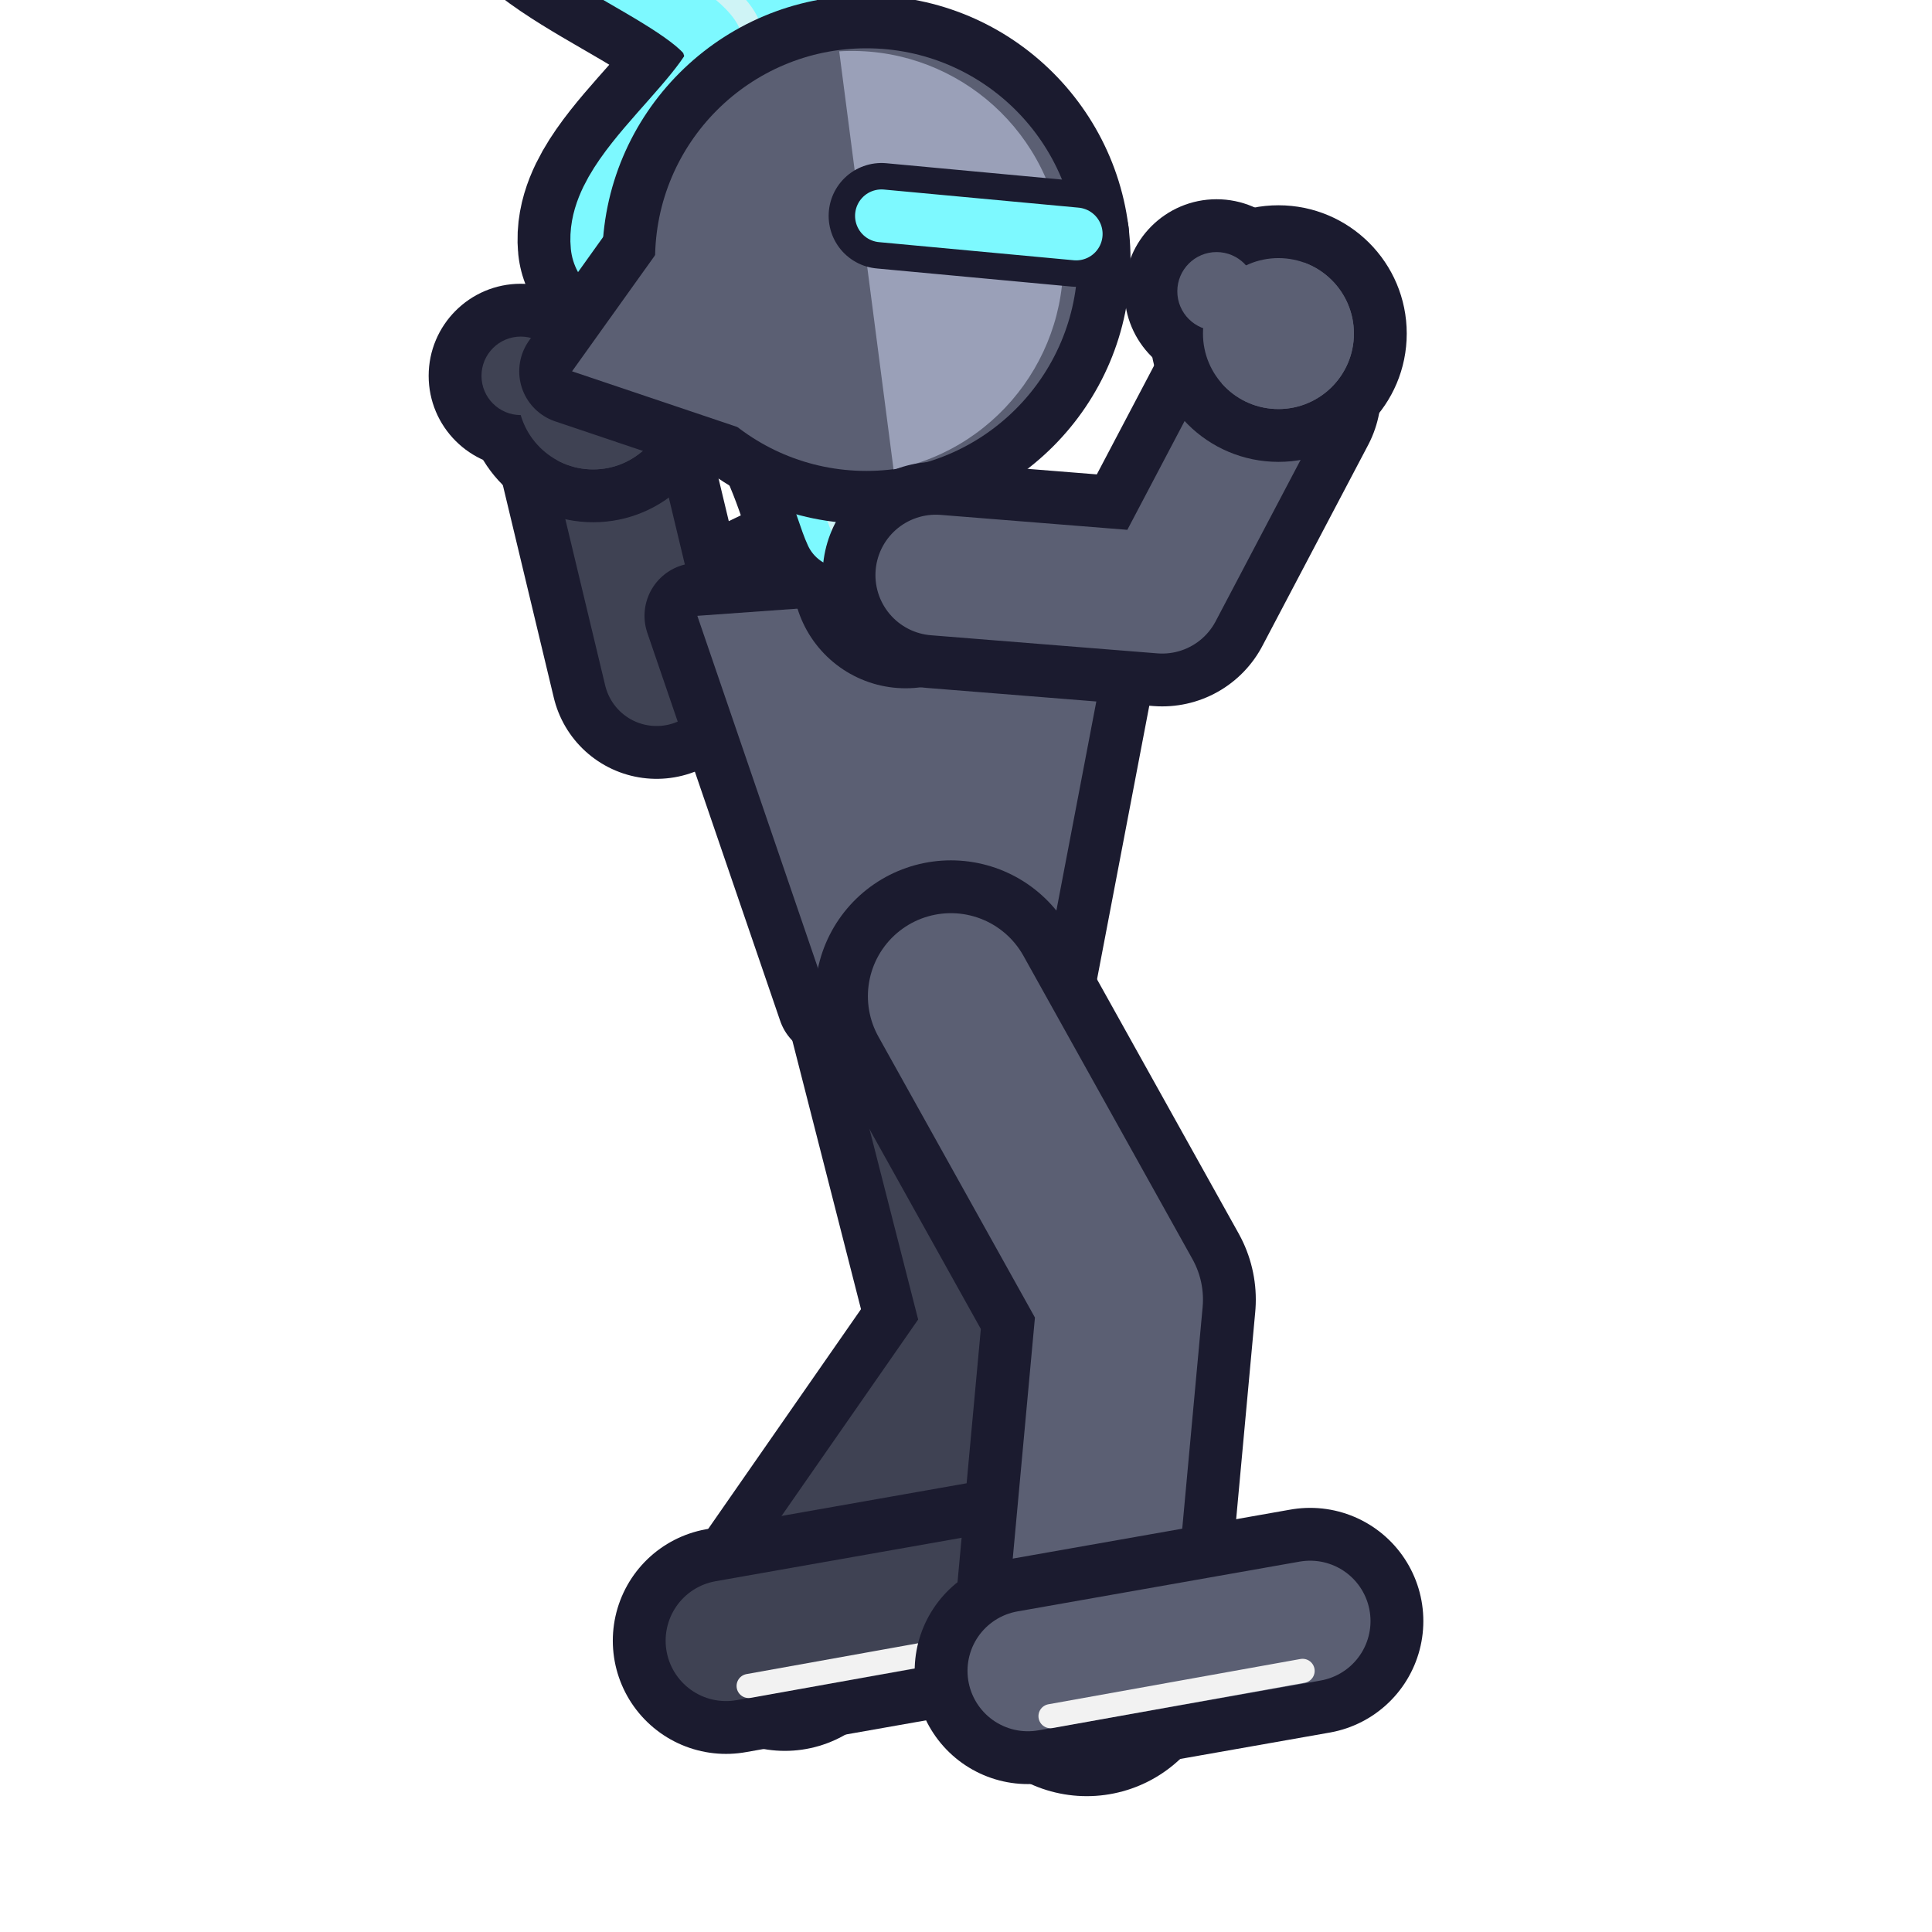
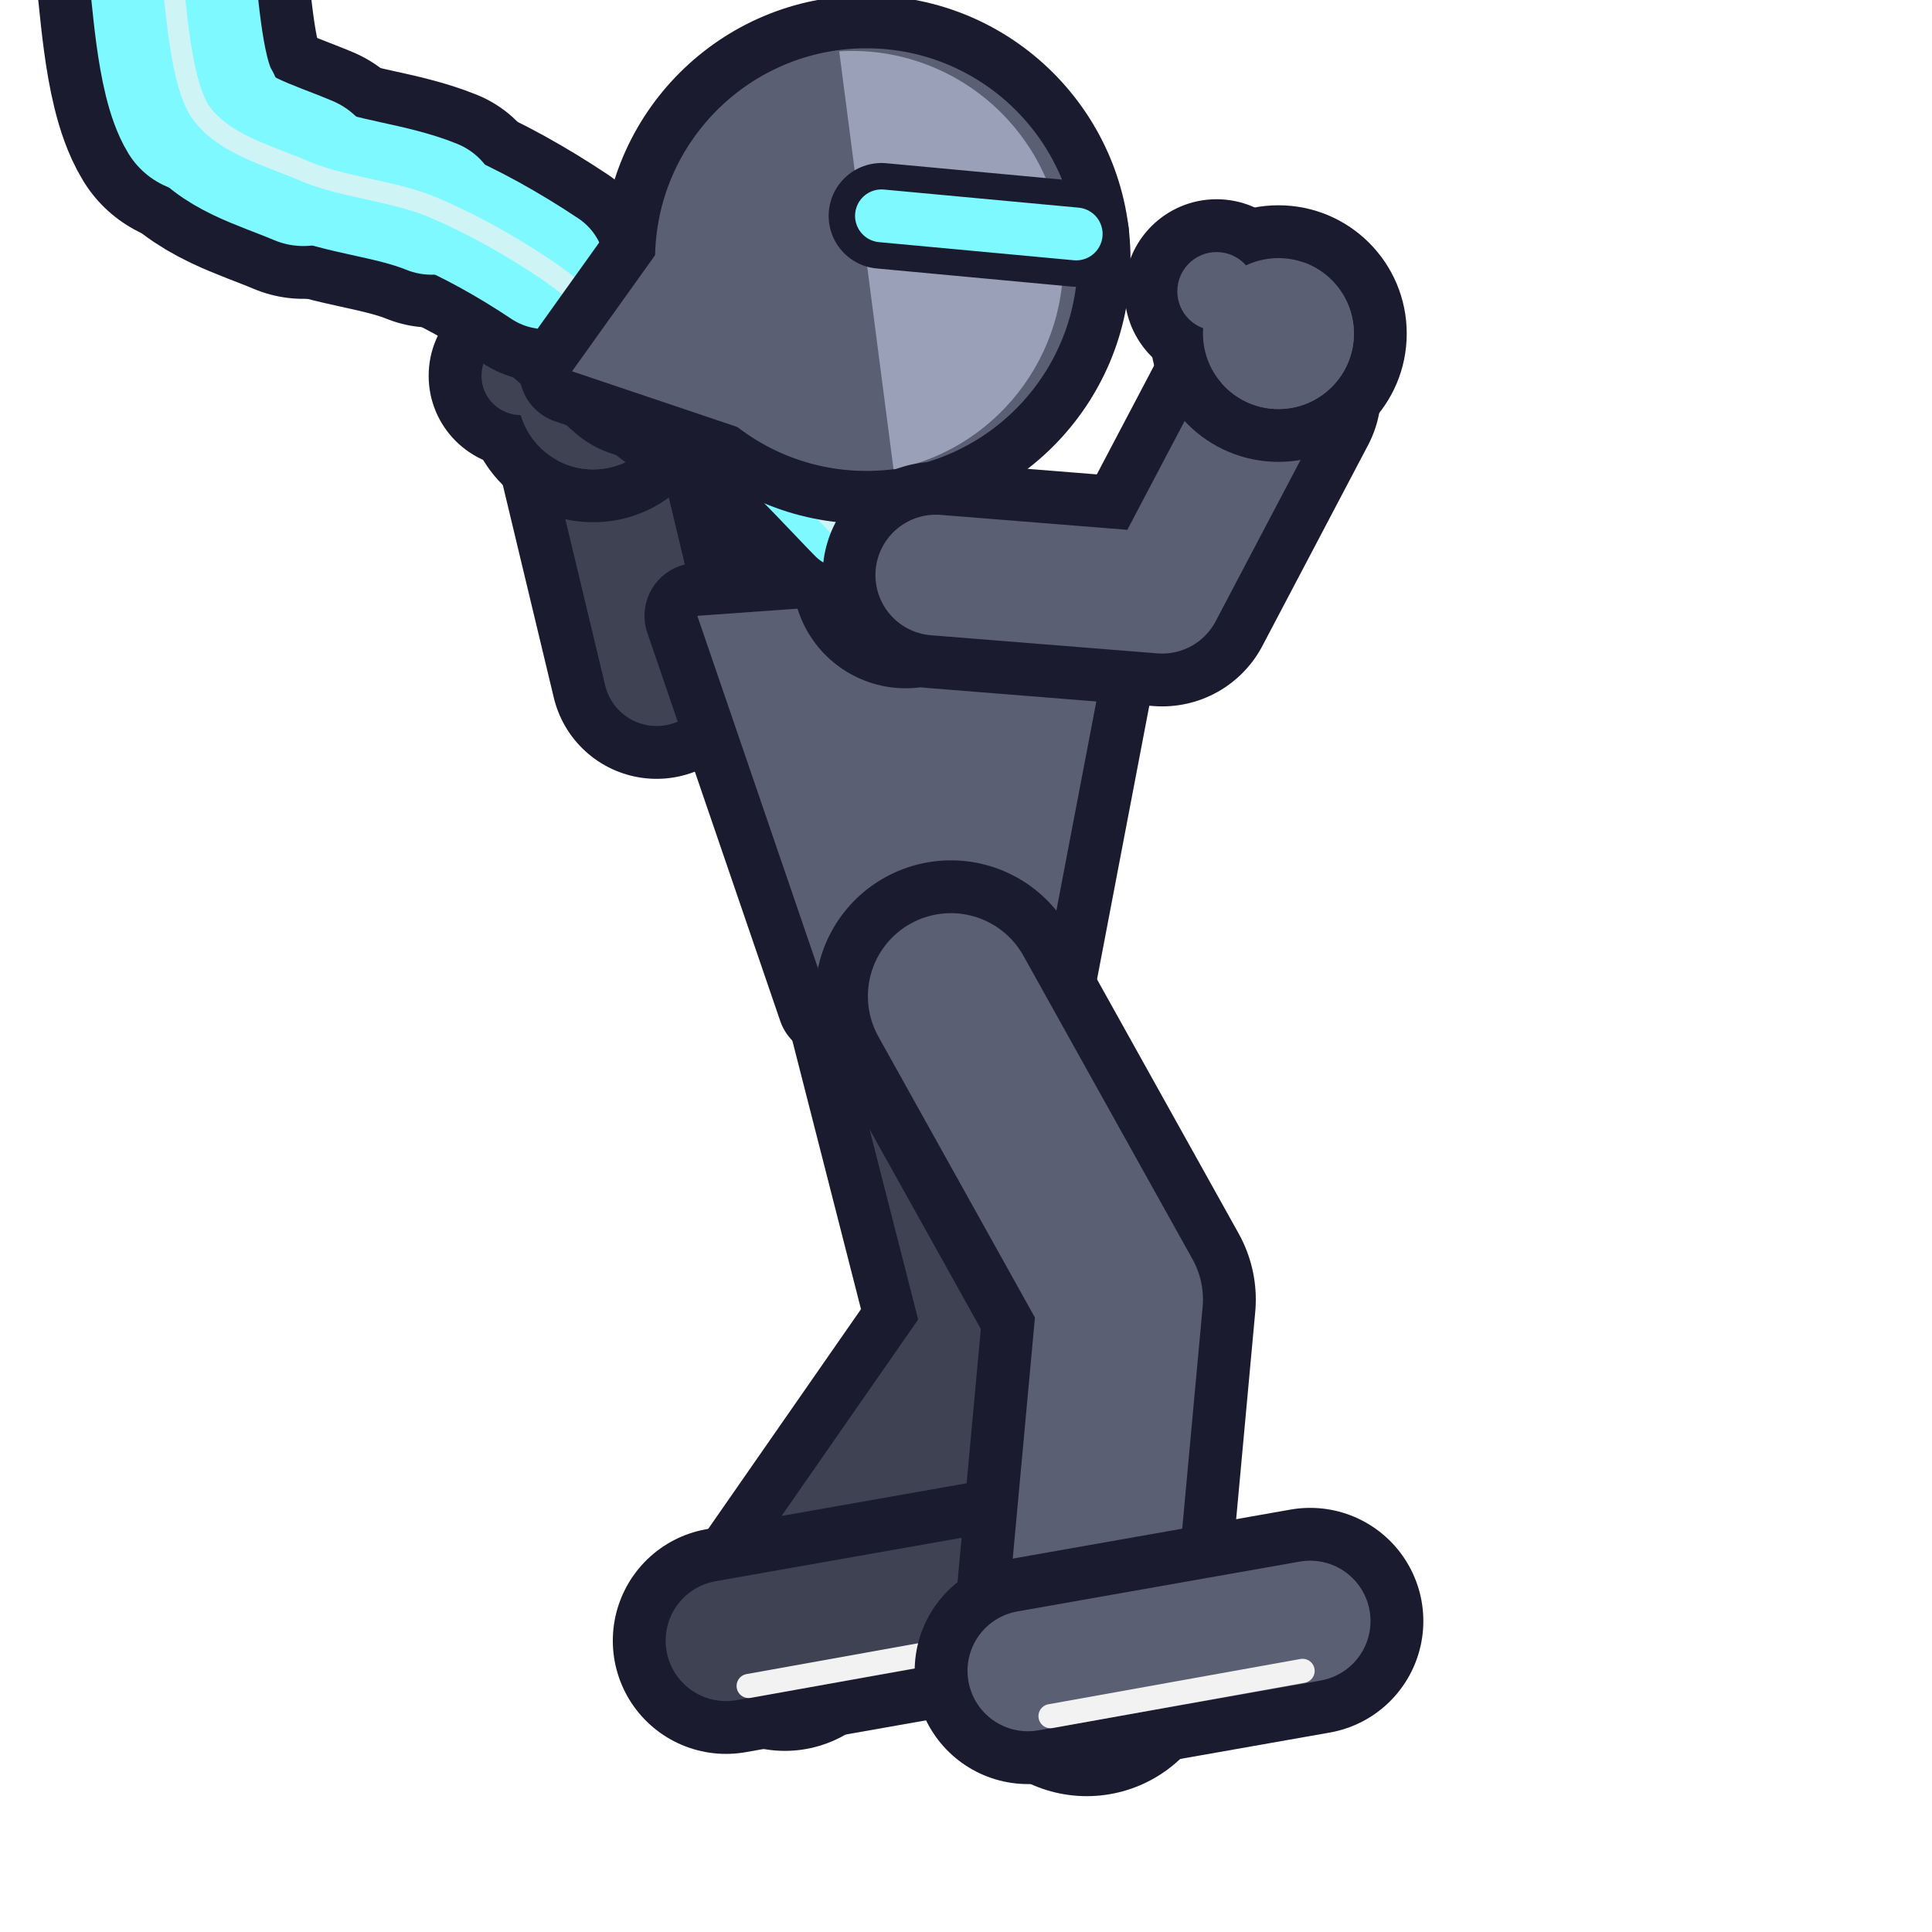
<svg xmlns="http://www.w3.org/2000/svg" viewBox="0 0 128 128" width="128" height="128" shape-rendering="geometricPrecision">
  <polyline points="57,38.1 43.5,44.6 40,30" fill="none" stroke="#1b1b2f" stroke-width="14" stroke-linecap="round" stroke-linejoin="round" />
  <polyline points="57,38.1 43.5,44.6 40,30" fill="none" stroke="#3f4253" stroke-width="7" stroke-linecap="round" stroke-linejoin="round" />
  <circle cx="39.3" cy="26.1" r="8.5" fill="#1b1b2f" />
  <circle cx="39.3" cy="26.1" r="5" fill="#3f4253" />
  <circle cx="34.5" cy="24.9" r="6.1" fill="#1b1b2f" />
  <circle cx="34.5" cy="24.9" r="2.6" fill="#3f4253" />
  <circle cx="39.3" cy="26.1" r="5" fill="#3f4253" />
  <polyline points="60,66 65.7,88.3 52,108" fill="none" stroke="#1b1b2f" stroke-width="16" stroke-linecap="round" stroke-linejoin="round" />
  <polyline points="60,66 65.7,88.3 52,108" fill="none" stroke="#3f4253" stroke-width="9" stroke-linecap="round" stroke-linejoin="round" />
  <polyline points="48.1,108.7 66.8,105.4" fill="none" stroke="#1b1b2f" stroke-width="15" stroke-linecap="round" stroke-linejoin="round" />
  <polyline points="48.1,108.7 66.8,105.4" fill="none" stroke="#3f4253" stroke-width="8" stroke-linecap="round" stroke-linejoin="round" />
  <polyline points="49.6,111.7 66.3,108.7" fill="none" stroke="#f2f2f2" stroke-width="1.6" stroke-linecap="round" />
  <polygon points="46.2,40.8 55,66.5 69,65.5 74.1,38.8" fill="#5b5f73" stroke="#1b1b2f" stroke-width="7" stroke-linejoin="round" />
  <polygon points="46.2,40.8 55,66.5 69,65.5 74.1,38.8" fill="#5b5f73" stroke="none" />
  <polyline points="59.8,34.1 60,38.1" fill="none" stroke="#1b1b2f" stroke-width="15" stroke-linecap="round" stroke-linejoin="round" />
  <polyline points="59.8,34.1 60,38.1" fill="none" stroke="#5b5f73" stroke-width="8" stroke-linecap="round" stroke-linejoin="round" />
-   <path d="M 55.8,35.1 C 55.1,33.6 54.1,29.2 51.8,26.1" fill="none" stroke="#1b1b2f" stroke-width="12" stroke-linecap="round" />
-   <path d="M 51.8,26.1 C 49.4,22.9 42.1,20.1 41.8,16.1" fill="none" stroke="#1b1b2f" stroke-width="13.5" stroke-linecap="round" />
-   <path d="M 41.8,16.1 C 41.4,12.1 50.8,6.4 49.8,2.1" fill="none" stroke="#1b1b2f" stroke-width="15" stroke-linecap="round" />
-   <path d="M 49.8,2.1 C 48.8,-2.3 36.4,-5.6 35.8,-9.9" fill="none" stroke="#1b1b2f" stroke-width="16.5" stroke-linecap="round" />
-   <path d="M 35.8,-9.9 C 35.1,-14.3 44.1,-21.6 45.8,-23.9" fill="none" stroke="#1b1b2f" stroke-width="18" stroke-linecap="round" />
-   <path d="M 55.8,35.1 C 55.1,33.6 54.1,29.2 51.8,26.1" fill="none" stroke="#7df9ff" stroke-width="5" stroke-linecap="round" />
-   <path d="M 51.8,26.1 C 49.4,22.9 42.1,20.1 41.8,16.1" fill="none" stroke="#7df9ff" stroke-width="6.5" stroke-linecap="round" />
-   <path d="M 41.8,16.1 C 41.4,12.1 50.8,6.4 49.8,2.1" fill="none" stroke="#7df9ff" stroke-width="8" stroke-linecap="round" />
-   <path d="M 49.8,2.1 C 48.8,-2.3 36.4,-5.6 35.8,-9.9" fill="none" stroke="#7df9ff" stroke-width="9.5" stroke-linecap="round" />
-   <path d="M 35.8,-9.9 C 35.1,-14.3 44.1,-21.6 45.8,-23.9" fill="none" stroke="#7df9ff" stroke-width="11" stroke-linecap="round" />
-   <path d="M 55.8,35.1 C 55.1,33.6 54.1,29.2 51.8,26.1 C 49.4,22.9 42.1,20.1 41.8,16.1 C 41.4,12.1 50.8,6.4 49.8,2.1 C 48.8,-2.3 36.4,-5.6 35.8,-9.9 C 35.1,-14.3 44.1,-21.6 45.8,-23.9" fill="none" stroke="#f2f2f2" stroke-width="1.4" stroke-linecap="round" stroke-linejoin="round" opacity="0.7" />
+   <path d="M 55.8,35.1 C 54.7,34 51.8,30.8 49.6,28.9" fill="none" stroke="#1b1b2f" stroke-width="12" stroke-linecap="round" />
+   <path d="M 49.6,28.9 C 47.4,26.9 45,25.2 42.7,23.4" fill="none" stroke="#1b1b2f" stroke-width="13" stroke-linecap="round" />
+   <path d="M 42.7,23.4 C 40.5,21.5 38.5,19.4 36.1,17.8" fill="none" stroke="#1b1b2f" stroke-width="14" stroke-linecap="round" />
+   <path d="M 36.1,17.8 C 33.7,16.2 31.2,14.8 28.6,13.7" fill="none" stroke="#1b1b2f" stroke-width="15" stroke-linecap="round" />
+   <path d="M 28.6,13.7 C 25.9,12.6 22.6,12.4 20.1,11.3" fill="none" stroke="#1b1b2f" stroke-width="16" stroke-linecap="round" />
+   <path d="M 20.1,11.3 C 17.5,10.2 14.7,9.5 13.2,7.3" fill="none" stroke="#1b1b2f" stroke-width="17" stroke-linecap="round" />
+   <path d="M 13.2,7.3 C 11.8,5 11.6,-0.8 11.3,-2.4" fill="none" stroke="#1b1b2f" stroke-width="18" stroke-linecap="round" />
+   <polyline points="11.3,-2.4 14.2,-10.9" fill="none" stroke="#1b1b2f" stroke-width="13" stroke-linecap="round" />
+   <polyline points="11.3,-2.4 7.1,-8" fill="none" stroke="#1b1b2f" stroke-width="11.5" stroke-linecap="round" />
+   <path d="M 55.8,35.1 C 54.7,34 51.8,30.8 49.6,28.9" fill="none" stroke="#7df9ff" stroke-width="5" stroke-linecap="round" />
+   <path d="M 49.6,28.9 C 47.4,26.9 45,25.2 42.7,23.4" fill="none" stroke="#7df9ff" stroke-width="6" stroke-linecap="round" />
+   <path d="M 42.7,23.4 C 40.5,21.5 38.5,19.4 36.1,17.8" fill="none" stroke="#7df9ff" stroke-width="7" stroke-linecap="round" />
+   <path d="M 36.1,17.8 C 33.7,16.2 31.2,14.8 28.6,13.7" fill="none" stroke="#7df9ff" stroke-width="8" stroke-linecap="round" />
+   <path d="M 28.6,13.7 C 25.9,12.6 22.6,12.4 20.1,11.3" fill="none" stroke="#7df9ff" stroke-width="9" stroke-linecap="round" />
+   <path d="M 20.1,11.3 C 17.5,10.2 14.7,9.5 13.2,7.3" fill="none" stroke="#7df9ff" stroke-width="10" stroke-linecap="round" />
+   <path d="M 13.2,7.3 C 11.8,5 11.6,-0.8 11.3,-2.4" fill="none" stroke="#7df9ff" stroke-width="11" stroke-linecap="round" />
+   <polyline points="11.3,-2.4 14.2,-10.9" fill="none" stroke="#7df9ff" stroke-width="6" stroke-linecap="round" />
+   <polyline points="11.3,-2.4 7.1,-8" fill="none" stroke="#7df9ff" stroke-width="4.5" stroke-linecap="round" />
+   <path d="M 55.8,35.1 C 54.7,34 51.8,30.8 49.6,28.9 C 47.4,26.9 45,25.2 42.7,23.4 C 40.5,21.5 38.5,19.4 36.1,17.8 C 33.7,16.2 31.2,14.8 28.6,13.7 C 25.9,12.6 22.6,12.4 20.1,11.3 C 17.5,10.2 14.7,9.5 13.2,7.3 C 11.8,5 11.6,-0.8 11.3,-2.4" fill="none" stroke="#f2f2f2" stroke-width="1.4" stroke-linecap="round" stroke-linejoin="round" opacity="0.7" />
  <polyline points="63,66 74.2,86.1 72,110" fill="none" stroke="#1b1b2f" stroke-width="18" stroke-linecap="round" stroke-linejoin="round" />
  <polyline points="63,66 74.2,86.1 72,110" fill="none" stroke="#5b5f73" stroke-width="11" stroke-linecap="round" stroke-linejoin="round" />
  <polyline points="68.1,110.7 86.8,107.4" fill="none" stroke="#1b1b2f" stroke-width="15" stroke-linecap="round" stroke-linejoin="round" />
  <polyline points="68.1,110.7 86.8,107.4" fill="none" stroke="#5b5f73" stroke-width="8" stroke-linecap="round" stroke-linejoin="round" />
  <polyline points="69.6,113.7 86.3,110.7" fill="none" stroke="#f2f2f2" stroke-width="1.6" stroke-linecap="round" />
  <polygon points="51.7,5.3 37.9,24.6 56.3,30.8" fill="#5b5f73" stroke="#1b1b2f" stroke-width="7" stroke-linejoin="round" />
  <circle cx="57.4" cy="17.2" r="17.5" fill="#1b1b2f" />
  <polygon points="51.7,5.3 37.9,24.6 56.3,30.8" fill="#5b5f73" />
  <circle cx="57.4" cy="17.2" r="14" fill="#5b5f73" />
  <path d="M 55.6,3.4 A 14 14 0 0 1 59.2,31.1 Z" fill="#9aa0b8" />
  <polyline points="58.4,14.3 71.3,15.5" fill="none" stroke="#1b1b2f" stroke-width="7" stroke-linecap="round" />
  <polyline points="58.4,14.3 71.3,15.5" fill="none" stroke="#7df9ff" stroke-width="3.5" stroke-linecap="round" />
  <polyline points="62,38.1 77,39.3 84,26" fill="none" stroke="#1b1b2f" stroke-width="15" stroke-linecap="round" stroke-linejoin="round" />
  <polyline points="62,38.1 77,39.3 84,26" fill="none" stroke="#5b5f73" stroke-width="8" stroke-linecap="round" stroke-linejoin="round" />
  <circle cx="84.7" cy="22.1" r="8.5" fill="#1b1b2f" />
  <circle cx="84.7" cy="22.1" r="5" fill="#5b5f73" />
  <circle cx="80.6" cy="19.3" r="6.1" fill="#1b1b2f" />
  <circle cx="80.6" cy="19.3" r="2.6" fill="#5b5f73" />
  <circle cx="84.7" cy="22.1" r="5" fill="#5b5f73" />
</svg>
